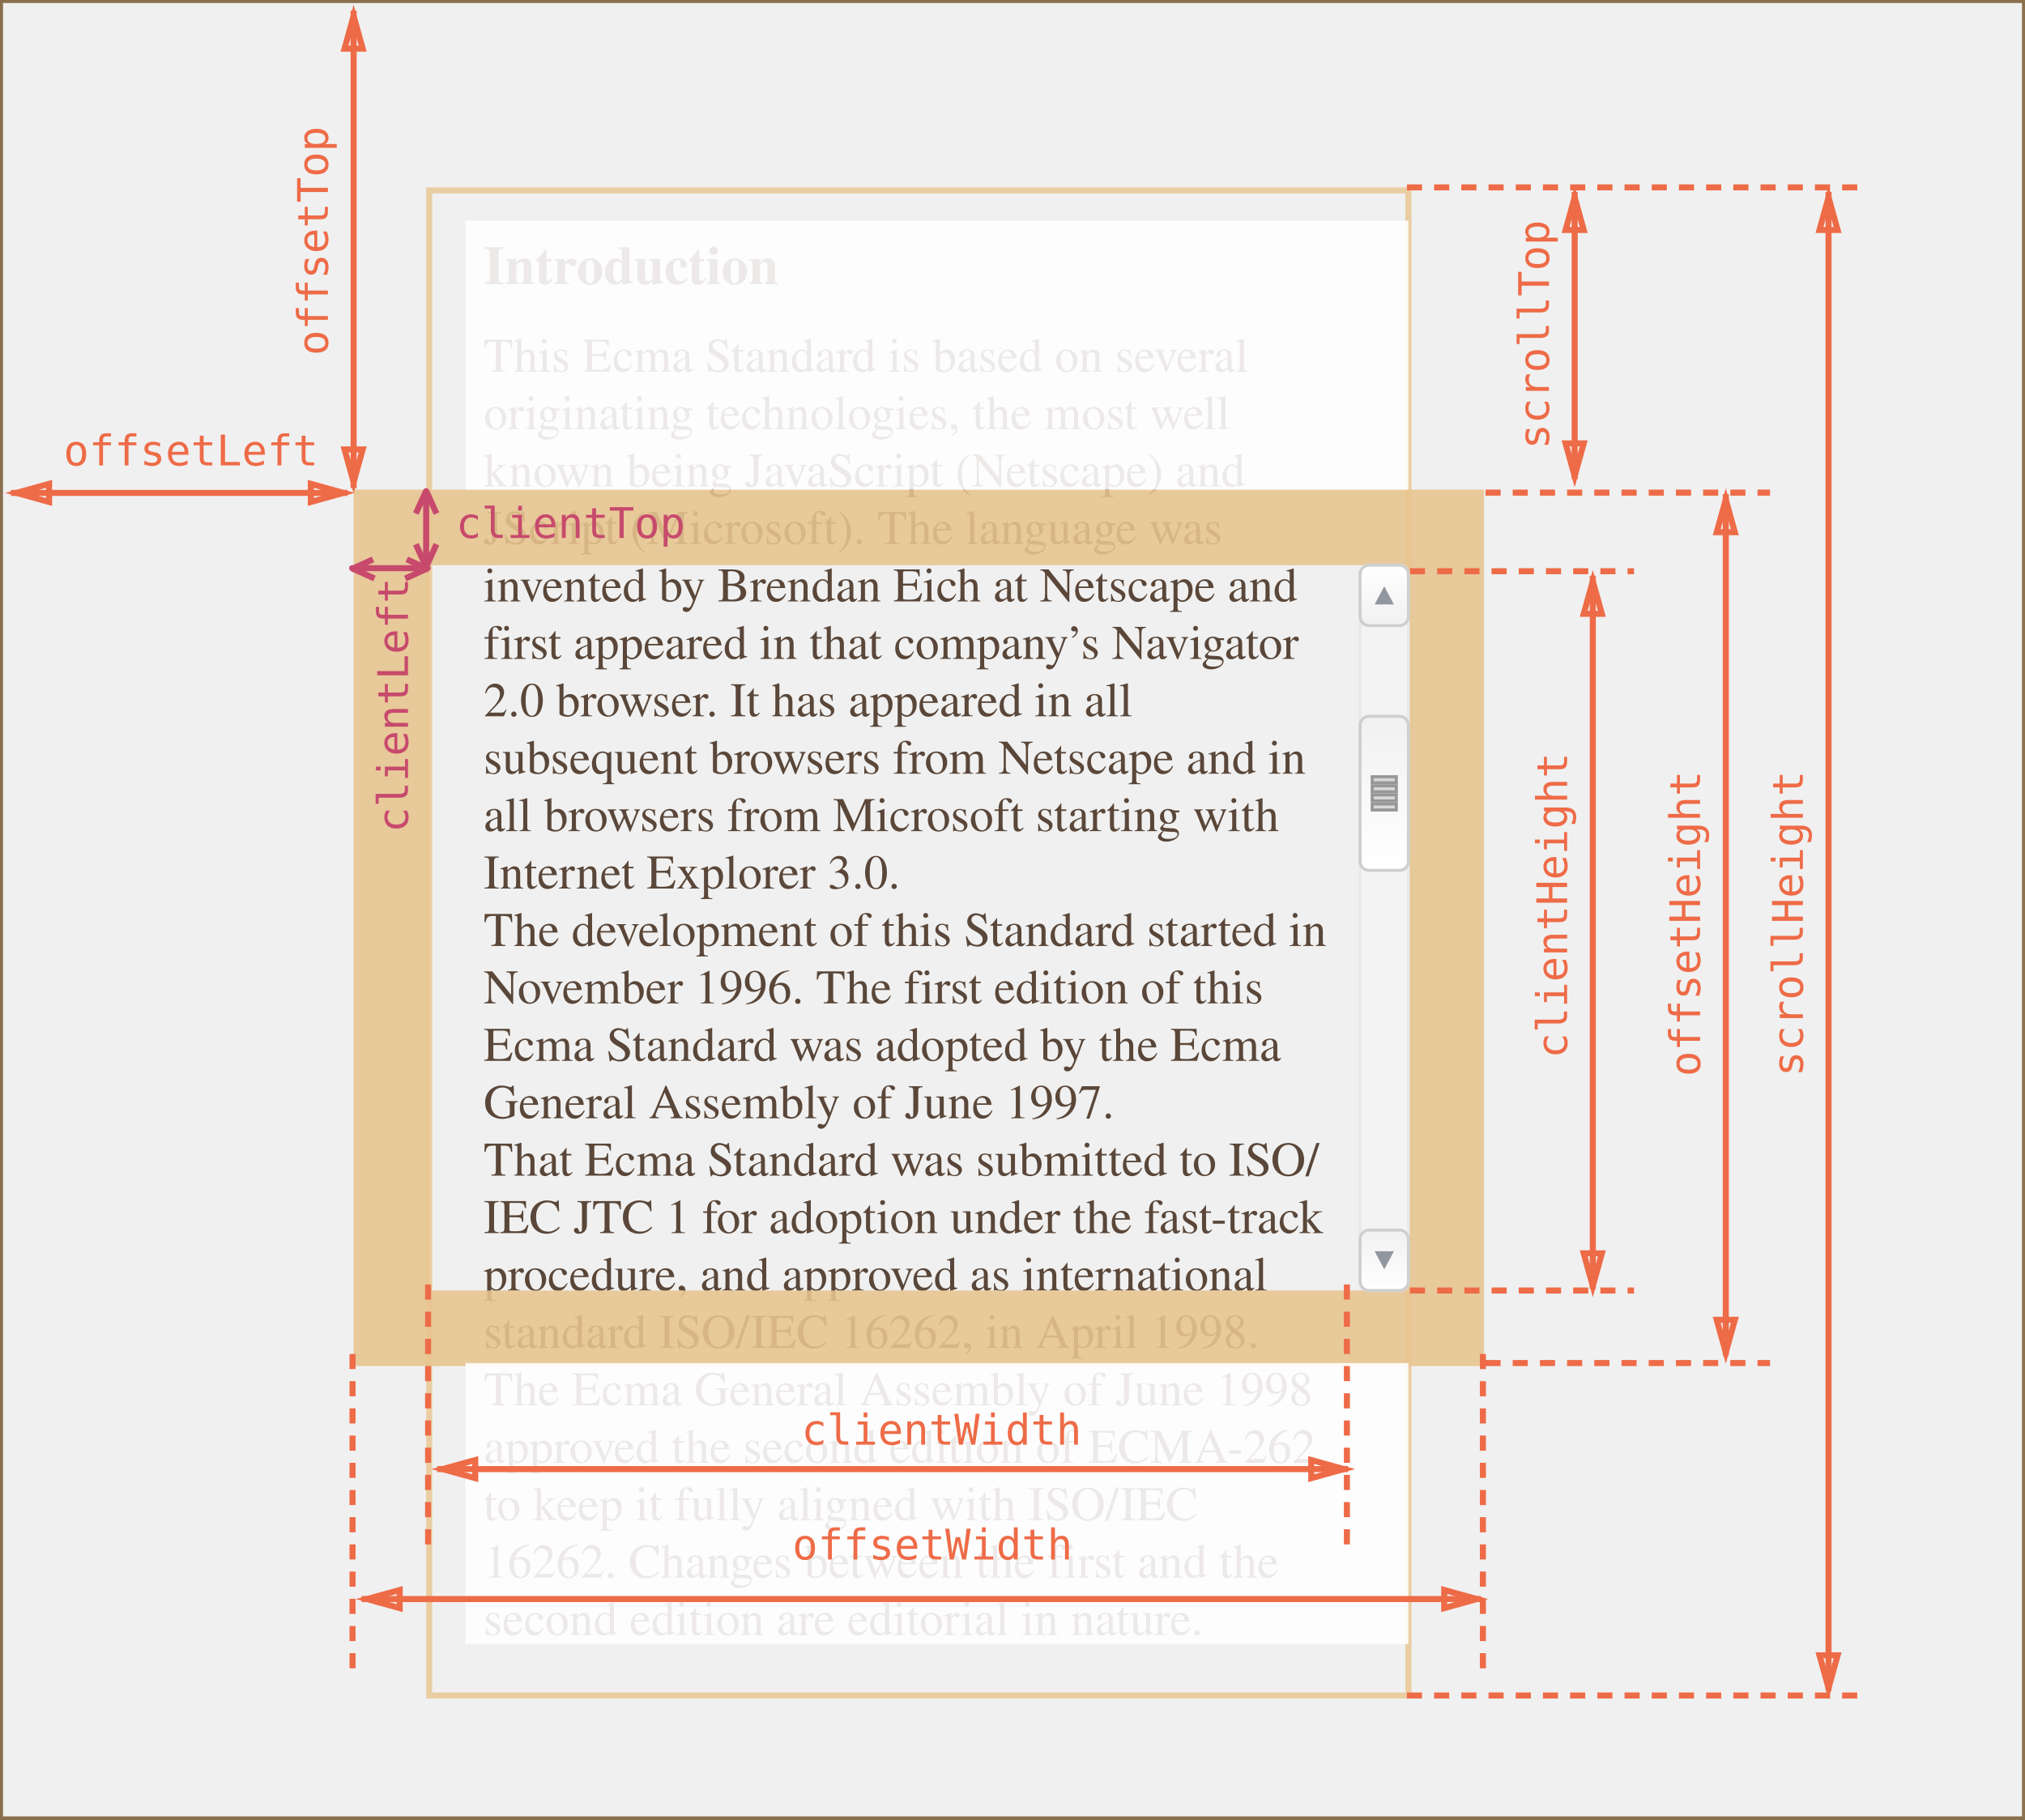
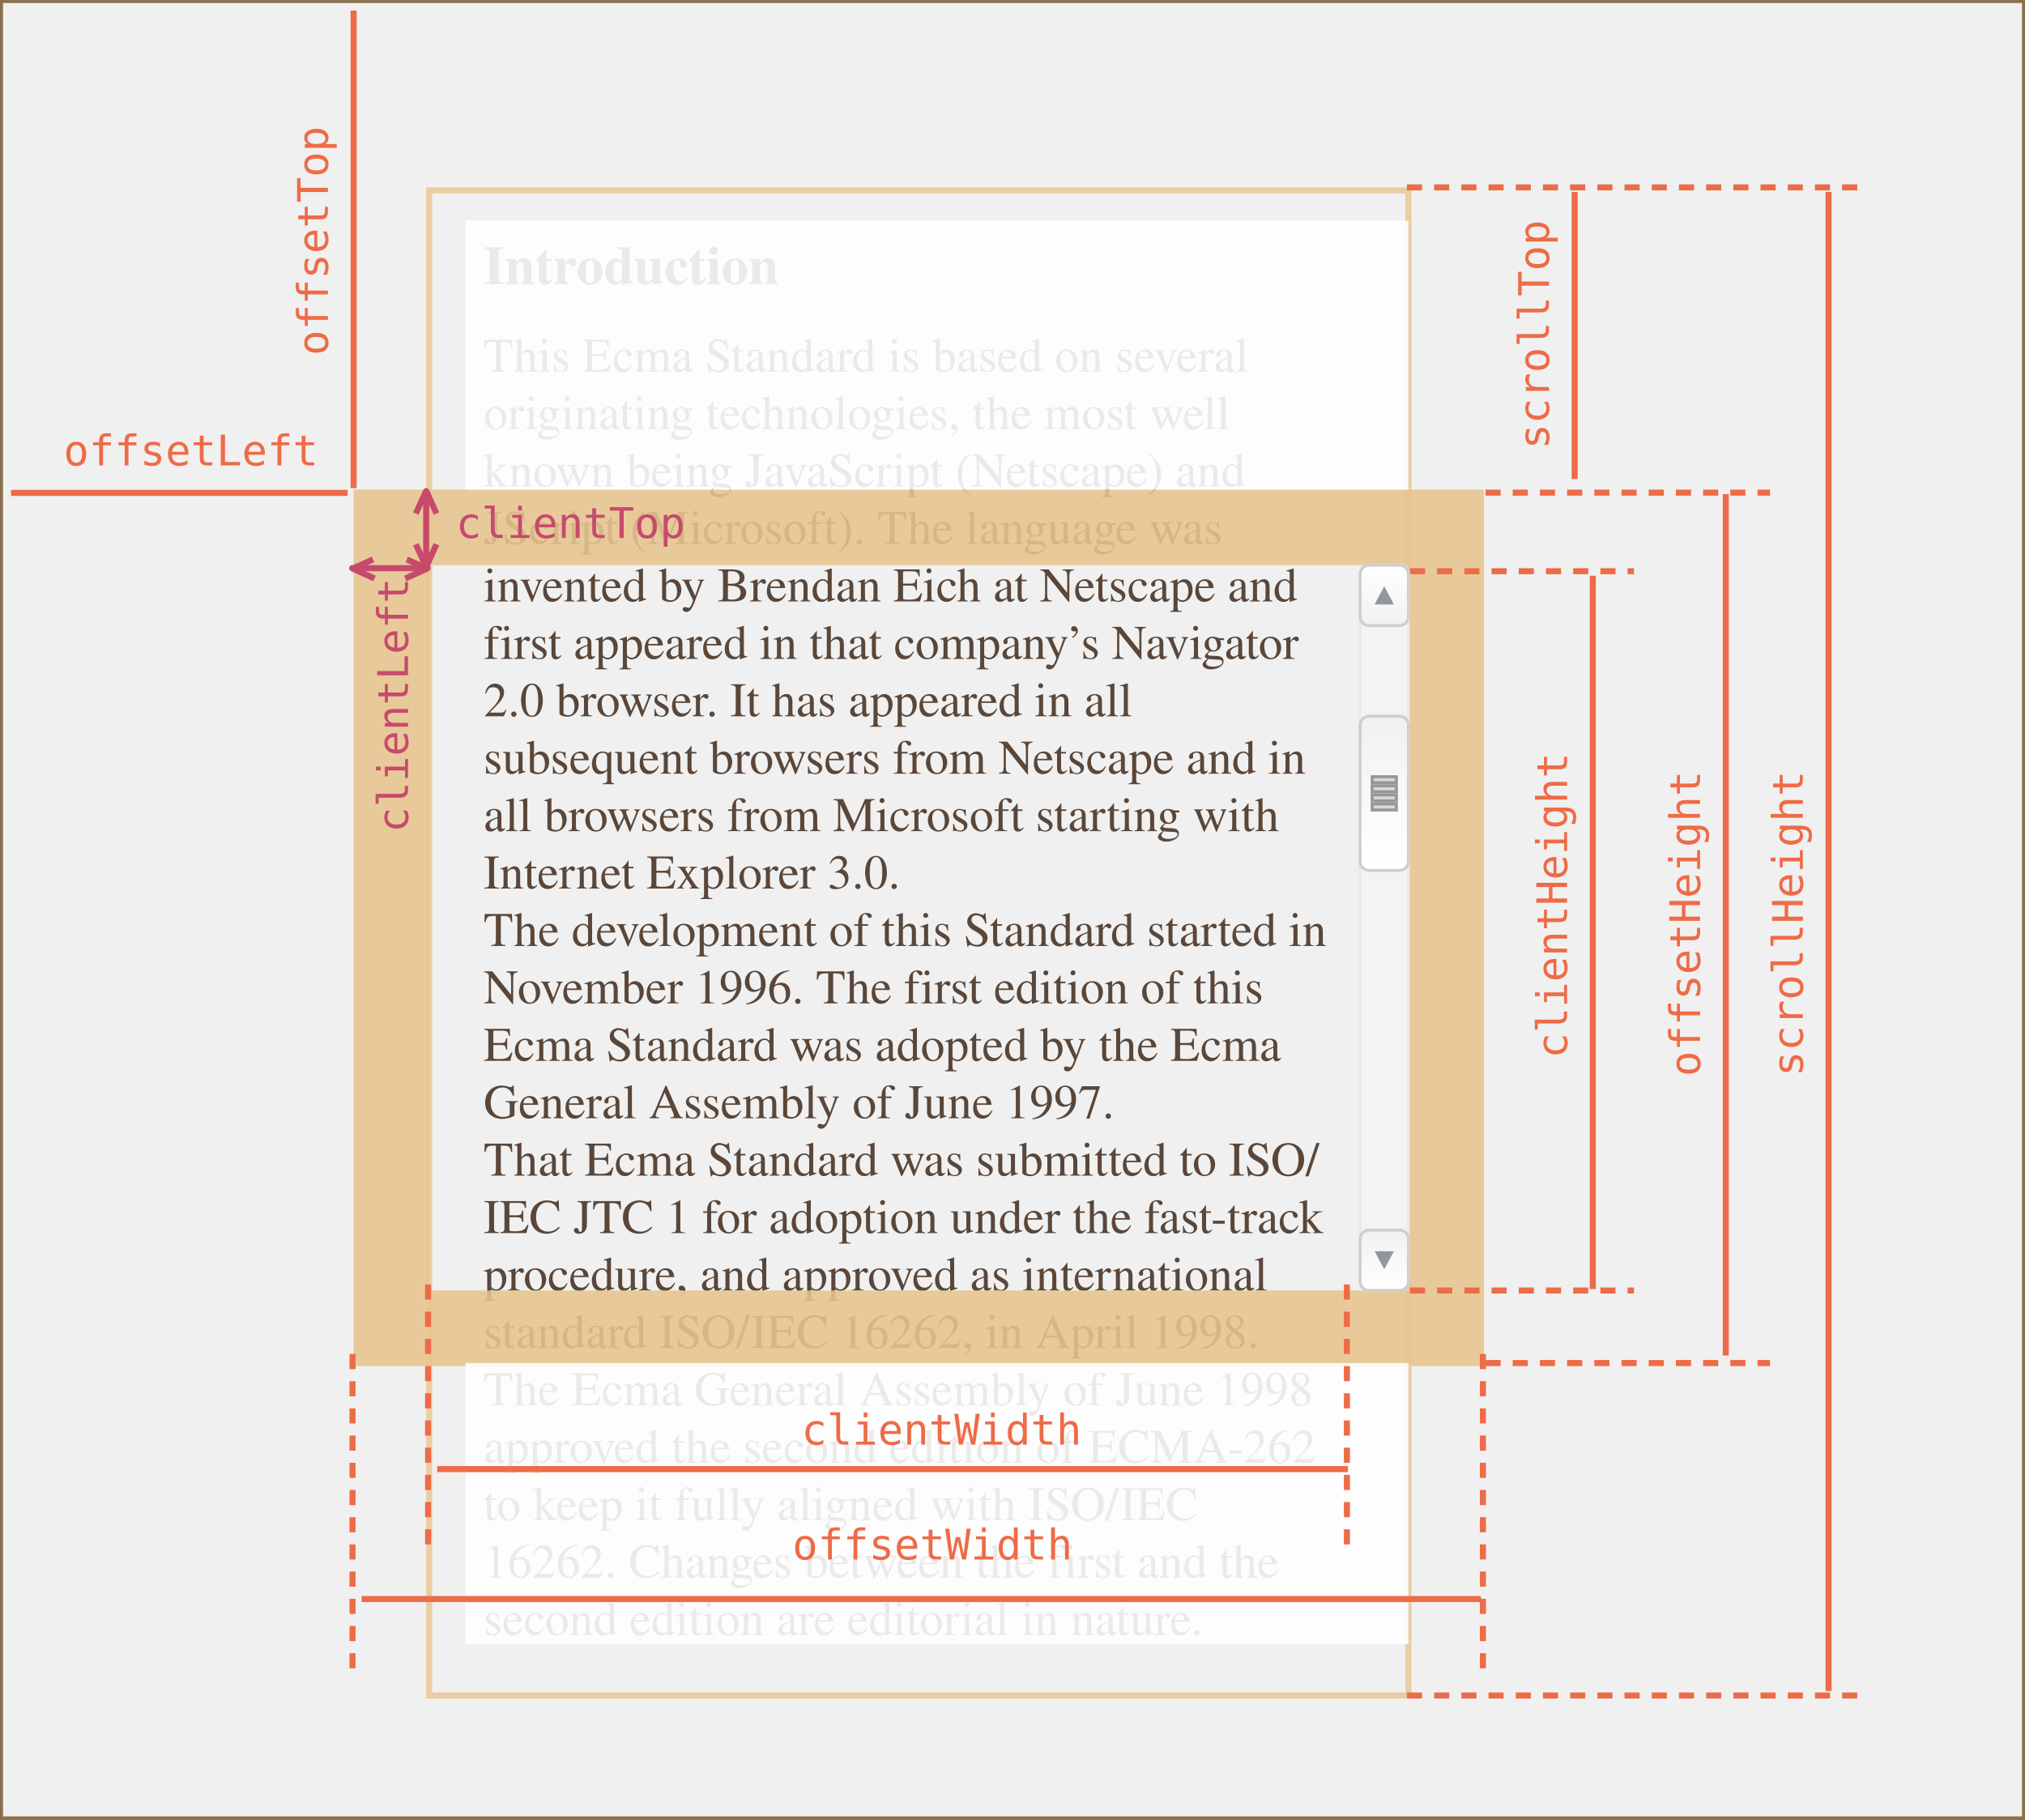
<svg xmlns="http://www.w3.org/2000/svg" xmlns:xlink="http://www.w3.org/1999/xlink" width="670px" height="602px" viewBox="0 0 670 602" version="1.1">
  <defs>
    <rect id="path-1" x="142" y="63" width="324" height="498" />
    <linearGradient x1="50%" y1="0%" x2="50%" y2="100%" id="linearGradient-2">
      <stop stop-color="#FFFFFF" offset="0%" />
      <stop stop-color="#F1F1F1" offset="100%" />
    </linearGradient>
  </defs>
  <g id="combined" stroke="none" stroke-width="1" fill="none" fill-rule="evenodd">
    <g id="metric-all.svg">
      <text id="Introduction" font-family="Times" font-size="18" font-weight="bold" fill="#5A4739">
        <tspan x="160" y="94">Introduction</tspan>
        <tspan x="257.699" y="94" font-size="16" font-weight="normal" />
        <tspan x="160" y="123" font-size="16" font-weight="normal">This Ecma Standard is based on several </tspan>
        <tspan x="160" y="142" font-size="16" font-weight="normal">originating technologies, the most well </tspan>
        <tspan x="160" y="161" font-size="16" font-weight="normal">known being JavaScript (Netscape) and </tspan>
        <tspan x="160" y="180" font-size="16" font-weight="normal">JScript (Microsoft). The language was </tspan>
        <tspan x="160" y="199" font-size="16" font-weight="normal">invented by Brendan Eich at Netscape and </tspan>
        <tspan x="160" y="218" font-size="16" font-weight="normal">first appeared in that company’s Navigator </tspan>
        <tspan x="160" y="237" font-size="16" font-weight="normal">2.0 browser. It has appeared in all </tspan>
        <tspan x="160" y="256" font-size="16" font-weight="normal">subsequent browsers from Netscape and in </tspan>
        <tspan x="160" y="275" font-size="16" font-weight="normal">all browsers from Microsoft starting with </tspan>
        <tspan x="160" y="294" font-size="16" font-weight="normal">Internet Explorer 3.0.</tspan>
        <tspan x="160" y="313" font-size="16" font-weight="normal">The development of this Standard started in </tspan>
        <tspan x="160" y="332" font-size="16" font-weight="normal">November 1996. The first edition of this </tspan>
        <tspan x="160" y="351" font-size="16" font-weight="normal">Ecma Standard was adopted by the Ecma </tspan>
        <tspan x="160" y="370" font-size="16" font-weight="normal">General Assembly of June 1997.</tspan>
        <tspan x="160" y="389" font-size="16" font-weight="normal">That Ecma Standard was submitted to ISO/</tspan>
        <tspan x="160" y="408" font-size="16" font-weight="normal">IEC JTC 1 for adoption under the fast-track </tspan>
        <tspan x="160" y="427" font-size="16" font-weight="normal">procedure, and approved as international </tspan>
        <tspan x="160" y="446" font-size="16" font-weight="normal">standard ISO/IEC 16262, in April 1998. </tspan>
        <tspan x="160" y="465" font-size="16" font-weight="normal">The Ecma General Assembly of June 1998 </tspan>
        <tspan x="160" y="484" font-size="16" font-weight="normal">approved the second edition of ECMA-262 </tspan>
        <tspan x="160" y="503" font-size="16" font-weight="normal">to keep it fully aligned with ISO/IEC </tspan>
        <tspan x="160" y="522" font-size="16" font-weight="normal">16262. Changes between the first and the </tspan>
        <tspan x="160" y="541" font-size="16" font-weight="normal">second edition are editorial in nature.</tspan>
      </text>
      <path d="M466,187 L466,427 L142,427 L142,187 L466,187 Z M117,162 L491,162 L491,452 L117,452 L117,162 Z" id="Rectangle-1" fill-opacity="0.88" fill="#E8C48F" />
      <g id="Rectangle-2">
        <use stroke="none" xlink:href="#path-1" />
        <use stroke-opacity="0.8" stroke="#E8C48F" stroke-width="2" xlink:href="#path-1" />
        <use stroke="none" xlink:href="#path-1" />
        <use stroke="none" xlink:href="#path-1" />
      </g>
      <text id="scrollHeight" transform="translate(594.5, 310) rotate(-90) translate(-594.5, -310) " font-family="Consolas" font-size="14" font-weight="normal" fill="#EE6B47">
        <tspan x="548.316" y="312">scrollHeight</tspan>
      </text>
      <text id="offsetHeight" transform="translate(560.5, 310) rotate(-90) translate(-560.5, -310) " font-family="Consolas" font-size="14" font-weight="normal" fill="#EE6B47">
        <tspan x="514.316" y="312">offsetHeight</tspan>
      </text>
      <text id="scrollTop" transform="translate(510.5, 114) rotate(-90) translate(-510.5, -114) " font-family="Consolas" font-size="14" font-weight="normal" fill="#EE6B47">
        <tspan x="475.862" y="116">scrollTop</tspan>
      </text>
      <path d="M466.5,62 L614.64,62" id="Line-27" stroke="#EE6B47" stroke-width="2" stroke-linecap="square" stroke-dasharray="3,6" />
      <path d="M492.5,163 L584.64,163" id="Line-28" stroke="#EE6B47" stroke-width="2" stroke-linecap="square" stroke-dasharray="3,6" />
      <path d="M492.5,451 L584.64,451" id="Line-29" stroke="#EE6B47" stroke-width="2" stroke-linecap="square" stroke-dasharray="3,6" />
      <path d="M467.5,189 L539.64,189" id="Line-33" stroke="#EE6B47" stroke-width="2" stroke-linecap="square" stroke-dasharray="3,6" />
      <path d="M467.5,427 L539.64,427" id="Line-32" stroke="#EE6B47" stroke-width="2" stroke-linecap="square" stroke-dasharray="3,6" />
      <path d="M466.5,561 L614.64,561" id="Line-26" stroke="#EE6B47" stroke-width="2" stroke-linecap="square" stroke-dasharray="3,6" />
      <path d="M605,64.5 L605,558.5" id="Line-25" stroke="#EE6B47" stroke-width="2" stroke-linecap="square" />
-       <path id="Line-25-decoration-1" d="M605,65.3 C606.05,69.08 606.95,72.32 608,76.1 C605.9,76.1 604.1,76.1 602,76.1 C603.05,72.32 603.95,69.08 605,65.3 C605,65.3 605,65.3 605,65.3 Z" stroke="#EE6B47" stroke-width="2" stroke-linecap="square" />
-       <path id="Line-25-decoration-2" d="M605,558.5 C606.05,554.72 606.95,551.48 608,547.7 C605.9,547.7 604.1,547.7 602,547.7 C603.05,551.48 603.95,554.72 605,558.5 C605,558.5 605,558.5 605,558.5 Z" stroke="#EE6B47" stroke-width="2" stroke-linecap="square" />
      <path d="M571,164.5 L571,447.5" id="Line-30" stroke="#EE6B47" stroke-width="2" stroke-linecap="square" />
-       <path id="Line-30-decoration-1" d="M571,165.3 C572.05,169.08 572.95,172.32 574,176.1 C571.9,176.1 570.1,176.1 568,176.1 C569.05,172.32 569.95,169.08 571,165.3 C571,165.3 571,165.3 571,165.3 Z" stroke="#EE6B47" stroke-width="2" stroke-linecap="square" />
-       <path id="Line-30-decoration-2" d="M571,447.5 C572.05,443.72 572.95,440.48 574,436.7 C571.9,436.7 570.1,436.7 568,436.7 C569.05,440.48 569.95,443.72 571,447.5 C571,447.5 571,447.5 571,447.5 Z" stroke="#EE6B47" stroke-width="2" stroke-linecap="square" />
      <text id="clientHeight" transform="translate(516.5, 304) rotate(-90) translate(-516.5, -304) " font-family="Consolas" font-size="14" font-weight="normal" fill="#EE6B47">
        <tspan x="470.316" y="306">clientHeight</tspan>
      </text>
      <path d="M527,191.5 L527,425.5" id="Line-34" stroke="#EE6B47" stroke-width="2" stroke-linecap="square" />
-       <path id="Line-34-decoration-1" d="M527,192.3 C528.05,196.08 528.95,199.32 530,203.1 C527.9,203.1 526.1,203.1 524,203.1 C525.05,199.32 525.95,196.08 527,192.3 C527,192.3 527,192.3 527,192.3 Z" stroke="#EE6B47" stroke-width="2" stroke-linecap="square" />
-       <path id="Line-34-decoration-2" d="M527,425.5 C528.05,421.72 528.95,418.48 530,414.7 C527.9,414.7 526.1,414.7 524,414.7 C525.05,418.48 525.95,421.72 527,425.5 C527,425.5 527,425.5 527,425.5 Z" stroke="#EE6B47" stroke-width="2" stroke-linecap="square" />
      <text id="offsetTop" transform="translate(106.5, 83) rotate(-90) translate(-106.5, -83) " font-family="Consolas" font-size="14" font-weight="normal" fill="#EE6B47">
        <tspan x="71.862" y="85">offsetTop</tspan>
      </text>
      <text id="clientLeft" transform="translate(133, 237) rotate(-90) translate(-133, -237) " font-family="Consolas" font-size="14" font-weight="normal" fill="#C74A6C">
        <tspan x="94.514" y="239">clientLeft</tspan>
      </text>
      <path d="M117,4.5 L117,160.5" id="Line-36" stroke="#EE6B47" stroke-width="2" stroke-linecap="square" />
-       <path id="Line-36-decoration-1" d="M117,5.3 C118.05,9.08 118.95,12.32 120,16.1 C117.9,16.1 116.1,16.1 114,16.1 C115.05,12.32 115.95,9.08 117,5.3 C117,5.3 117,5.3 117,5.3 Z" stroke="#EE6B47" stroke-width="2" stroke-linecap="square" />
-       <path id="Line-36-decoration-2" d="M117,159.5 C118.05,155.72 118.95,152.48 120,148.7 C117.9,148.7 116.1,148.7 114,148.7 C115.05,152.48 115.95,155.72 117,159.5 C117,159.5 117,159.5 117,159.5 Z" stroke="#EE6B47" stroke-width="2" stroke-linecap="square" />
      <path d="M521,64.5 L521,157.5" id="Line-31" stroke="#EE6B47" stroke-width="2" stroke-linecap="square" />
-       <path id="Line-31-decoration-1" d="M521,65.3 C522.05,69.08 522.95,72.32 524,76.1 C521.9,76.1 520.1,76.1 518,76.1 C519.05,72.32 519.95,69.08 521,65.3 C521,65.3 521,65.3 521,65.3 Z" stroke="#EE6B47" stroke-width="2" stroke-linecap="square" />
-       <path id="Line-31-decoration-2" d="M521,157.5 C522.05,153.72 522.95,150.48 524,146.7 C521.9,146.7 520.1,146.7 518,146.7 C519.05,150.48 519.95,153.72 521,157.5 C521,157.5 521,157.5 521,157.5 Z" stroke="#EE6B47" stroke-width="2" stroke-linecap="square" />
      <rect id="Rectangle-14" fill-opacity="0.88" fill="#FFFFFF" x="154" y="73" width="312" height="89" />
      <rect id="Rectangle-15" fill-opacity="0.88" fill="#FFFFFF" x="154" y="451" width="312" height="93" />
      <path d="M145.64,486.09 L445,486.09" id="Line-39" stroke="#EE6B47" stroke-width="2" stroke-linecap="square" />
-       <path id="Line-39-decoration-1" d="M146.44,486.09 C150.22,485.04 153.46,484.14 157.24,483.09 C157.24,485.19 157.24,486.99 157.24,489.09 C153.46,488.04 150.22,487.14 146.44,486.09 C146.44,486.09 146.44,486.09 146.44,486.09 Z" stroke="#EE6B47" stroke-width="2" stroke-linecap="square" />
-       <path id="Line-39-decoration-2" d="M444.64,486.09 C440.86,485.04 437.62,484.14 433.84,483.09 C433.84,485.19 433.84,486.99 433.84,489.09 C437.62,488.04 440.86,487.14 444.64,486.09 C444.64,486.09 444.64,486.09 444.64,486.09 Z" stroke="#EE6B47" stroke-width="2" stroke-linecap="square" />
      <path d="M445.64,510 L445.64,426" id="Line-42" stroke="#EE6B47" stroke-width="2" stroke-linecap="square" stroke-dasharray="3,6" />
      <path d="M141.64,510 L141.64,426" id="Line-43" stroke="#EE6B47" stroke-width="2" stroke-linecap="square" stroke-dasharray="3,6" />
      <text id="clientWidth" font-family="Consolas" font-size="14" font-weight="normal" fill="#EE6B47">
        <tspan x="265.165" y="478">clientWidth</tspan>
      </text>
      <path d="M4.64,163.09 L114,163.09" id="Line-41" stroke="#EE6B47" stroke-width="2" stroke-linecap="square" />
-       <path id="Line-41-decoration-1" d="M5.44,163.09 C9.22,162.04 12.46,161.14 16.24,160.09 C16.24,162.19 16.24,163.99 16.24,166.09 C12.46,165.04 9.22,164.14 5.44,163.09 C5.44,163.09 5.44,163.09 5.44,163.09 Z" stroke="#EE6B47" stroke-width="2" stroke-linecap="square" />
-       <path id="Line-41-decoration-2" d="M113.64,163.09 C109.86,162.04 106.62,161.14 102.84,160.09 C102.84,162.19 102.84,163.99 102.84,166.09 C106.62,165.04 109.86,164.14 113.64,163.09 C113.64,163.09 113.64,163.09 113.64,163.09 Z" stroke="#EE6B47" stroke-width="2" stroke-linecap="square" />
      <text id="clientTop" font-family="Consolas" font-size="14" font-weight="normal" fill="#C74A6C">
        <tspan x="150.862" y="178">clientTop</tspan>
      </text>
      <text id="offsetLeft" font-family="Consolas" font-size="14" font-weight="normal" fill="#EE6B47">
        <tspan x="21.014" y="154">offsetLeft</tspan>
      </text>
      <path d="M120.64,529.09 L489,529.09" id="Line-40" stroke="#EE6B47" stroke-width="2" stroke-linecap="square" />
-       <path id="Line-40-decoration-1" d="M121.44,529.09 C125.22,528.04 128.46,527.14 132.24,526.09 C132.24,528.19 132.24,529.99 132.24,532.09 C128.46,531.04 125.22,530.14 121.44,529.09 C121.44,529.09 121.44,529.09 121.44,529.09 Z" stroke="#EE6B47" stroke-width="2" stroke-linecap="square" />
-       <path id="Line-40-decoration-2" d="M488.64,529.09 C484.86,528.04 481.62,527.14 477.84,526.09 C477.84,528.19 477.84,529.99 477.84,532.09 C481.62,531.04 484.86,530.14 488.64,529.09 C488.64,529.09 488.64,529.09 488.64,529.09 Z" stroke="#EE6B47" stroke-width="2" stroke-linecap="square" />
      <path d="M490.64,551 L490.64,447" id="Line-45" stroke="#EE6B47" stroke-width="2" stroke-linecap="square" stroke-dasharray="3,6" />
      <path d="M116.64,551 L116.64,447" id="Line-44" stroke="#EE6B47" stroke-width="2" stroke-linecap="square" stroke-dasharray="3,6" />
      <text id="offsetWidth" font-family="Consolas" font-size="14" font-weight="normal" fill="#EE6B47">
        <tspan x="262.165" y="516">offsetWidth</tspan>
      </text>
      <rect id="Rectangle-233" stroke="#8A704D" stroke-width="2" x="0" y="0" width="670" height="602" />
      <g id="Scrollbar" transform="translate(450, 187)">
        <rect id="Rectangle-19" stroke="#E9E9E9" fill="#F3F3F3" x="0" y="0" width="16" height="240" rx="3" />
        <g id="Rectangle-18-+-Triangle-1">
          <rect id="Rectangle-18" stroke="#CFCFCF" fill="url(#linearGradient-2)" x="0" y="0" width="16" height="20" rx="3" />
          <polygon id="Triangle-1" fill="#92979F" points="8 7 11.2 13 4.8 13 " />
        </g>
        <g id="Rectangle-18-+-Triangle-2" transform="translate(8, 230) scale(1, -1) translate(-8, -230) translate(0, 220)">
          <rect id="Rectangle-18" stroke="#CFCFCF" fill="url(#linearGradient-2)" x="0" y="0" width="16" height="20" rx="3" />
          <polygon id="Triangle-1" fill="#92979F" points="8 7 11.2 13 4.8 13 " />
        </g>
        <g id="Rectangle-18-+-Triangle-3-+-Group" transform="translate(0, 50)">
          <g id="Rectangle-18-+-Triangle-3" transform="translate(8, 25.5) scale(1, -1) translate(-8, -25.5) " stroke="#CFCFCF" fill="url(#linearGradient-2)">
            <rect id="Rectangle-18" x="0" y="0" width="16" height="51" rx="3" />
          </g>
          <g id="Group" transform="translate(4, 20)" stroke="#979797" fill="#D8D8D8">
            <rect id="Rectangle-22" x="0" y="0" width="8" height="2" />
            <rect id="Rectangle-23" x="0" y="3" width="8" height="2" />
            <rect id="Rectangle-24" x="0" y="6" width="8" height="2" />
            <rect id="Rectangle-25" x="0" y="9" width="8" height="2" />
          </g>
        </g>
      </g>
      <g id="Group" transform="translate(115, 162)">
        <g id="Line-4-+-Line-5" transform="translate(23, 19)" stroke="#C74A6C" stroke-width="2" stroke-linecap="square">
          <path d="M2.5,0.5 L0,6" id="Line-4" transform="translate(1.5, 3) scale(1, -1) translate(-1.5, -3) " />
          <path d="M5.5,0.5 L3,6" id="Line-5" transform="translate(4.5, 3) scale(-1, -1) translate(-4.5, -3) " />
        </g>
        <g id="Line-4-+-Line-6" transform="translate(26, 4) scale(1, -1) translate(-26, -4) translate(23, 1)" stroke="#C74A6C" stroke-width="2" stroke-linecap="square">
          <path d="M2.5,0.5 L0,6" id="Line-4" transform="translate(1.5, 3) scale(1, -1) translate(-1.5, -3) " />
          <path d="M5.5,0.5 L3,6" id="Line-5" transform="translate(4.5, 3) scale(-1, -1) translate(-4.5, -3) " />
        </g>
        <path d="M14,13.5 L14,38.5" id="Line-49" stroke="#C74A6C" stroke-width="2" stroke-linecap="round" stroke-linejoin="bevel" transform="translate(14, 26) rotate(-270) translate(-14, -26) " />
        <path d="M26,25.5 L26,0.5" id="Line-50" stroke="#C74A6C" stroke-width="2" stroke-linecap="round" stroke-linejoin="bevel" />
        <path d="M26.3,27.235 L26.497,27.324 L26.599,27.099 L26.824,26.997 L26.735,26.8 L27.324,25.503 L26.414,25.09 L20.914,22.59 L20.003,22.176 L19.176,23.997 L20.086,24.41 L23.883,26.136 L19.586,28.09 L18.676,28.503 L19.503,30.324 L20.414,29.91 L25.914,27.41 L26.3,27.235 Z" id="Line-4" fill="#C74A6C" />
        <path d="M1.265,26.8 L0.676,25.503 L1.586,25.09 L7.086,22.59 L7.997,22.176 L8.824,23.997 L7.914,24.41 L4.117,26.136 L8.414,28.09 L9.324,28.503 L8.497,30.324 L7.586,29.91 L2.086,27.41 L1.7,27.235 L1.503,27.324 L1.401,27.099 L1.176,26.997 L1.265,26.8 Z" id="Line-4" fill="#C74A6C" />
      </g>
    </g>
  </g>
</svg>
